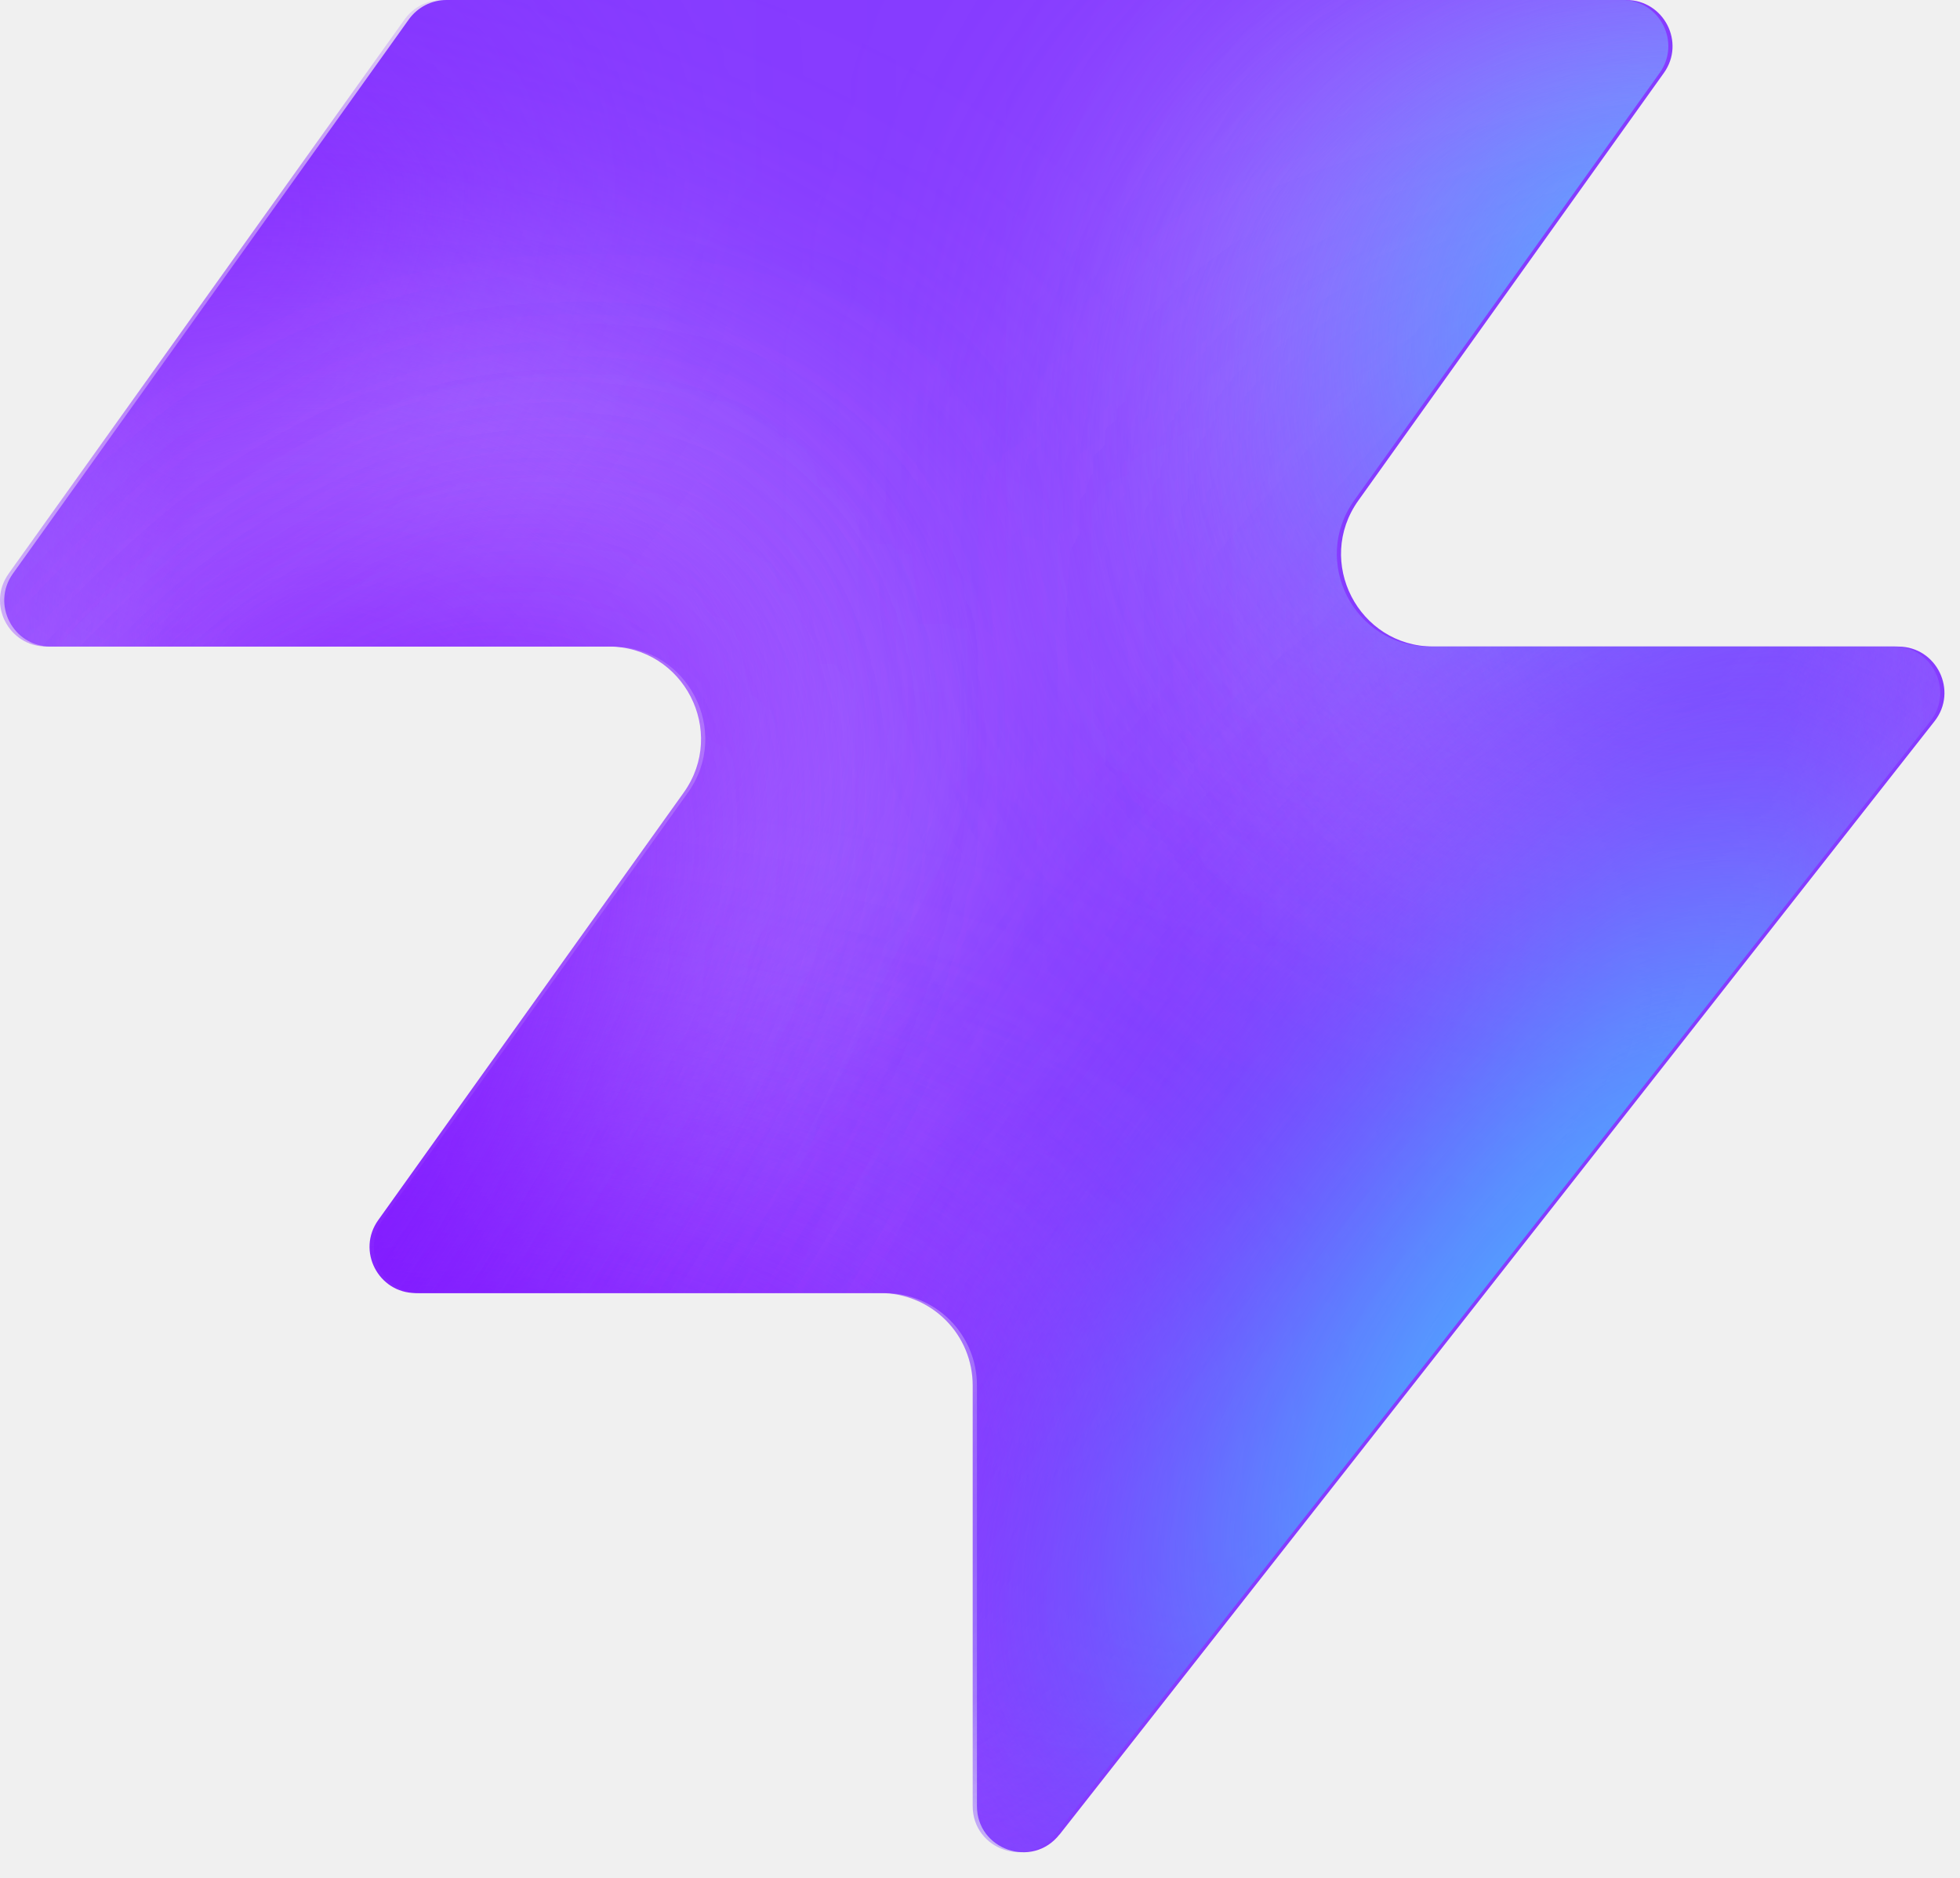
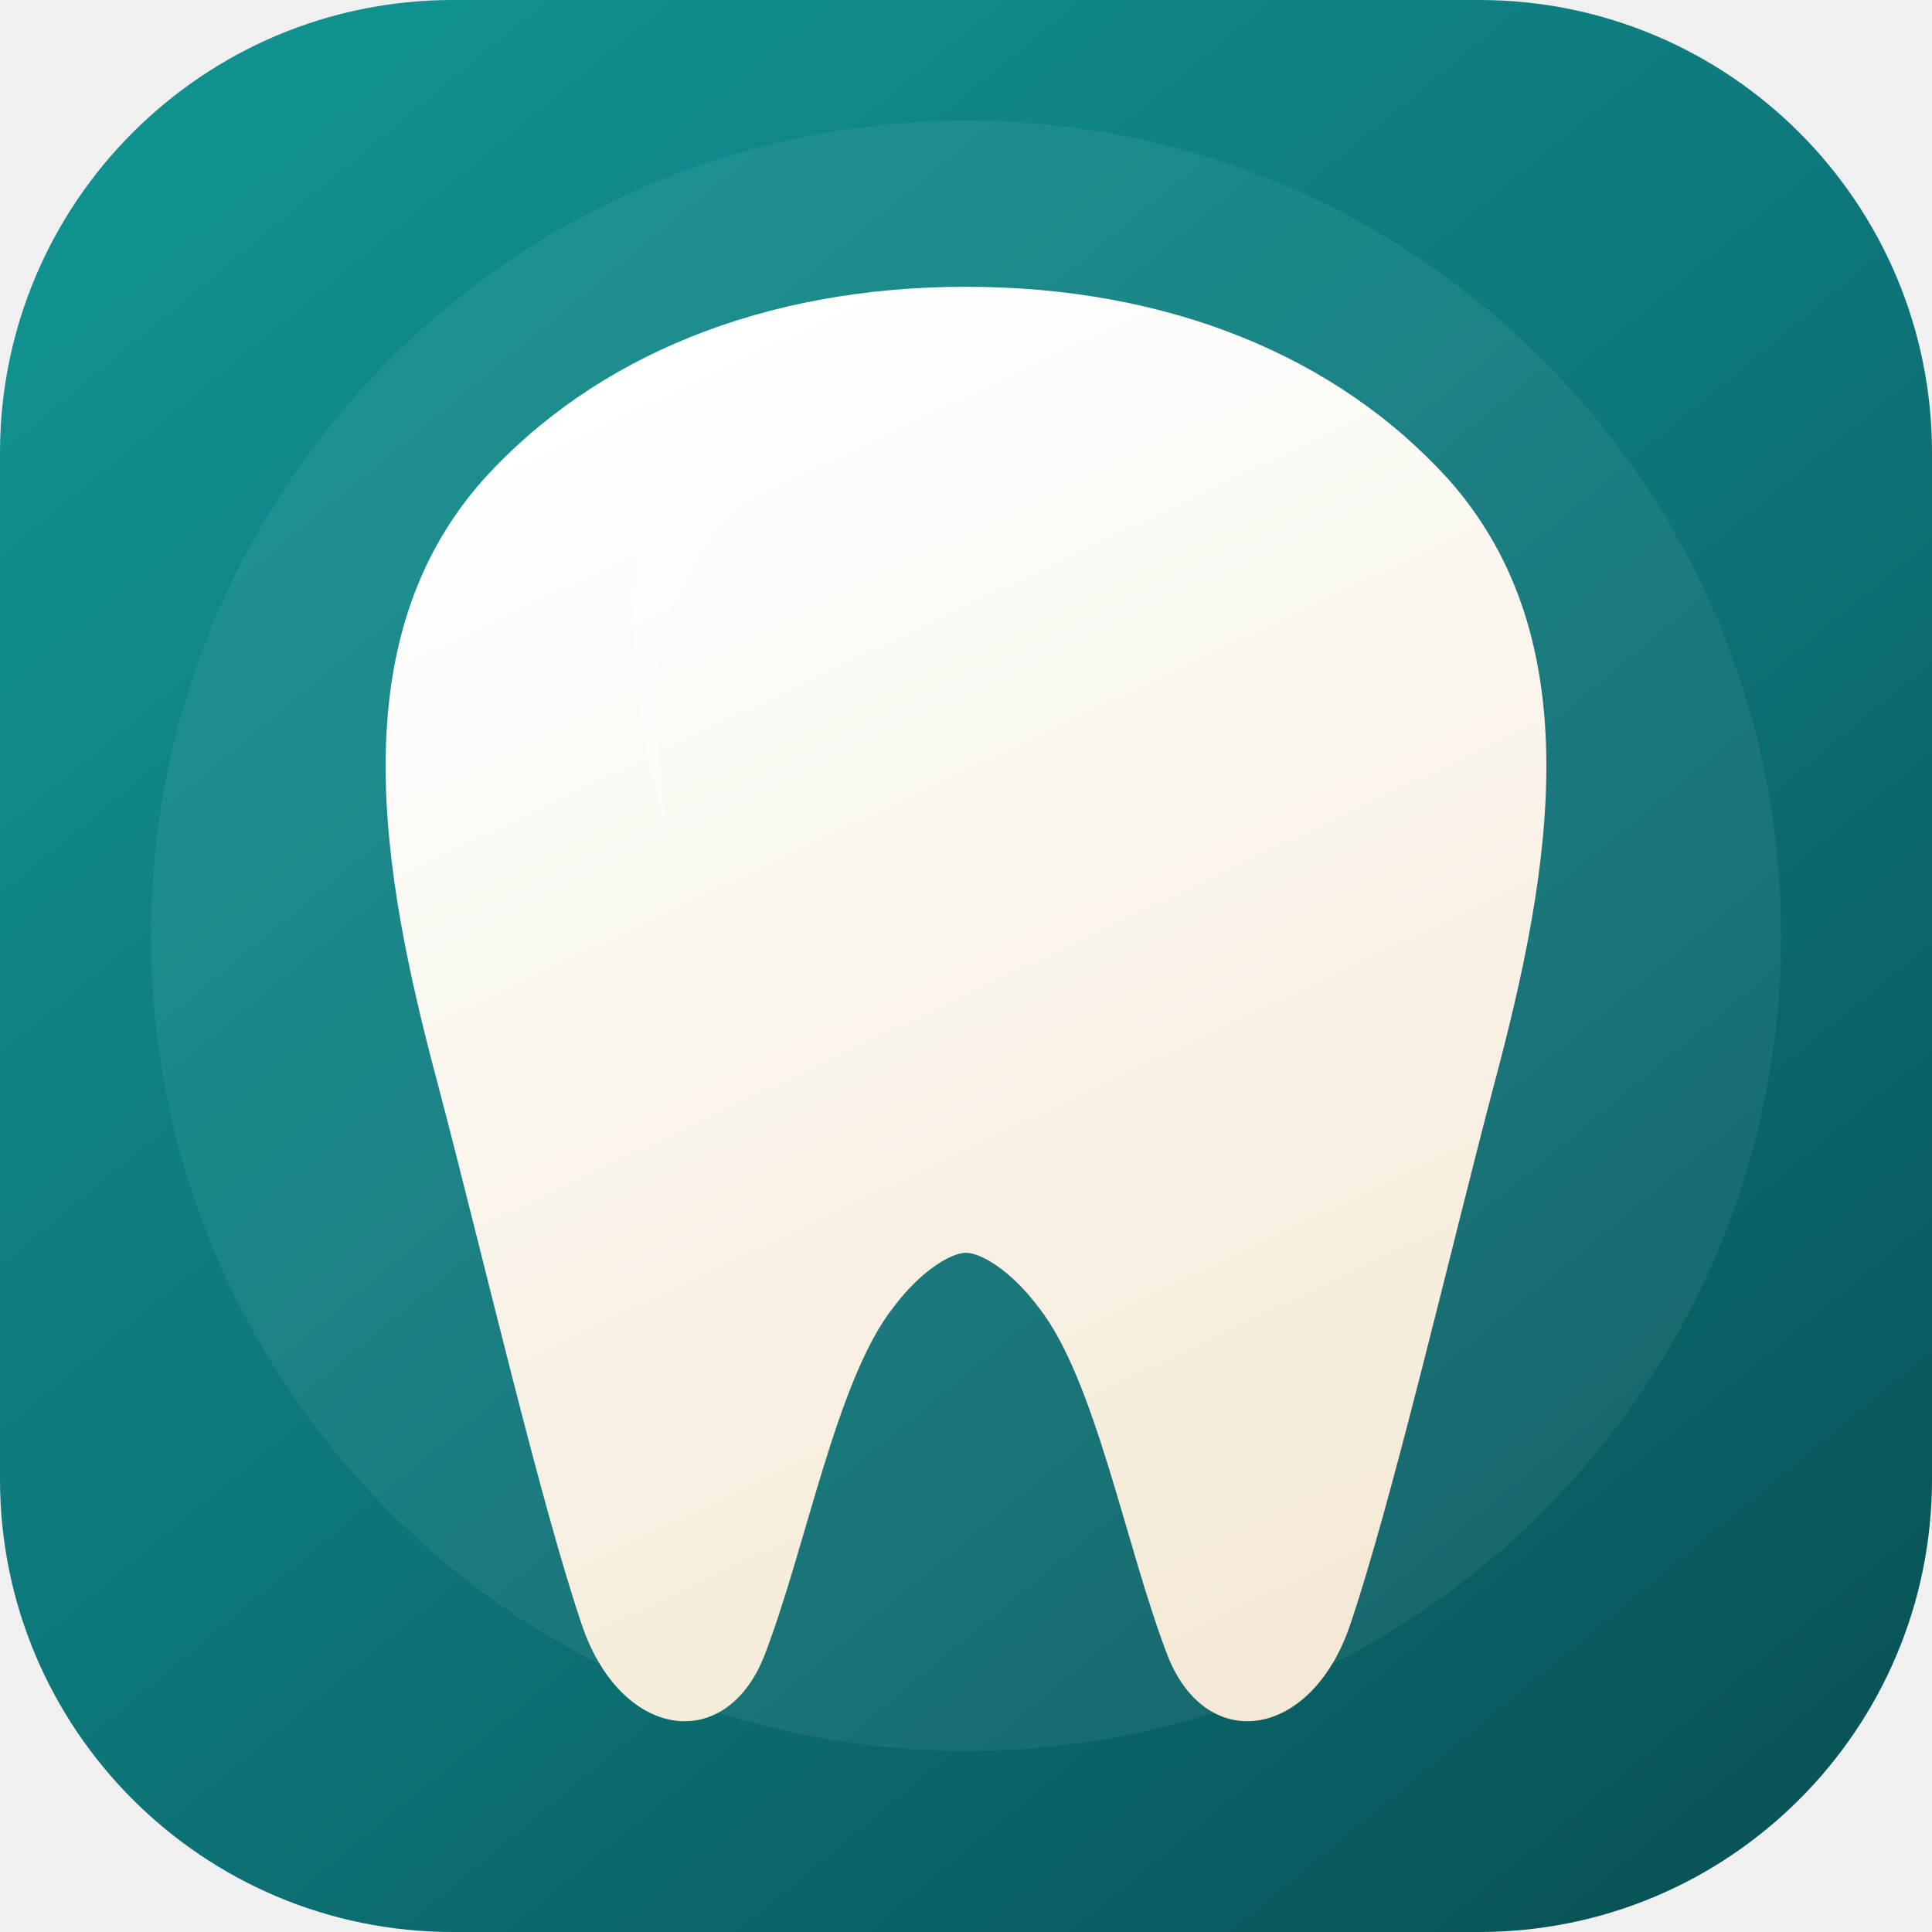
- <svg xmlns="http://www.w3.org/2000/svg" width="48" height="46" fill="none" viewBox="0 0 48 46">
-   <path fill="#863bff" d="M25.946 44.938c-.664.845-2.021.375-2.021-.698V33.937a2.26 2.26 0 0 0-2.262-2.262H10.287c-.92 0-1.456-1.04-.92-1.788l7.48-10.471c1.07-1.497 0-3.578-1.842-3.578H1.237c-.92 0-1.456-1.04-.92-1.788L10.013.474c.214-.297.556-.474.92-.474h28.894c.92 0 1.456 1.04.92 1.788l-7.48 10.471c-1.07 1.498 0 3.579 1.842 3.579h11.377c.943 0 1.473 1.088.89 1.83L25.947 44.94z" style="fill:#863bff;fill:color(display-p3 .525 .23 1);fill-opacity:1" />
-   <mask id="a" width="48" height="46" x="0" y="0" maskUnits="userSpaceOnUse" style="mask-type:alpha">
-     <path fill="#000" d="M25.842 44.938c-.664.844-2.021.375-2.021-.698V33.937a2.26 2.26 0 0 0-2.262-2.262H10.183c-.92 0-1.456-1.04-.92-1.788l7.48-10.471c1.07-1.498 0-3.579-1.842-3.579H1.133c-.92 0-1.456-1.04-.92-1.787L9.91.473c.214-.297.556-.474.92-.474h28.894c.92 0 1.456 1.04.92 1.788l-7.48 10.471c-1.07 1.498 0 3.578 1.842 3.578h11.377c.943 0 1.473 1.088.89 1.832L25.843 44.94z" style="fill:#000;fill-opacity:1" />
-   </mask>
-   <g mask="url(#a)">
-     <g filter="url(#b)">
-       <ellipse cx="5.508" cy="14.704" fill="#ede6ff" rx="5.508" ry="14.704" style="fill:#ede6ff;fill:color(display-p3 .927 .903 1);fill-opacity:1" transform="matrix(.00324 1 1 -.00324 -4.47 31.516)" />
-     </g>
-     <g filter="url(#c)">
-       <ellipse cx="10.399" cy="29.851" fill="#ede6ff" rx="10.399" ry="29.851" style="fill:#ede6ff;fill:color(display-p3 .927 .903 1);fill-opacity:1" transform="matrix(.00324 1 1 -.00324 -39.328 7.883)" />
-     </g>
-     <g filter="url(#d)">
-       <ellipse cx="5.508" cy="30.487" fill="#7e14ff" rx="5.508" ry="30.487" style="fill:#7e14ff;fill:color(display-p3 .492 .077 1);fill-opacity:1" transform="rotate(89.814 -25.913 -14.639)scale(1 -1)" />
-     </g>
-     <g filter="url(#e)">
-       <ellipse cx="5.508" cy="30.599" fill="#7e14ff" rx="5.508" ry="30.599" style="fill:#7e14ff;fill:color(display-p3 .492 .077 1);fill-opacity:1" transform="rotate(89.814 -32.644 -3.334)scale(1 -1)" />
-     </g>
-     <g filter="url(#f)">
-       <ellipse cx="5.508" cy="30.599" fill="#7e14ff" rx="5.508" ry="30.599" style="fill:#7e14ff;fill:color(display-p3 .492 .077 1);fill-opacity:1" transform="matrix(.00324 1 1 -.00324 -34.34 30.47)" />
-     </g>
-     <g filter="url(#g)">
-       <ellipse cx="14.072" cy="22.078" fill="#ede6ff" rx="14.072" ry="22.078" style="fill:#ede6ff;fill:color(display-p3 .927 .903 1);fill-opacity:1" transform="rotate(93.35 24.506 48.493)scale(-1 1)" />
-     </g>
-     <g filter="url(#h)">
-       <ellipse cx="3.47" cy="21.501" fill="#7e14ff" rx="3.47" ry="21.501" style="fill:#7e14ff;fill:color(display-p3 .492 .077 1);fill-opacity:1" transform="rotate(89.009 28.708 47.59)scale(-1 1)" />
-     </g>
-     <g filter="url(#i)">
-       <ellipse cx="3.47" cy="21.501" fill="#7e14ff" rx="3.47" ry="21.501" style="fill:#7e14ff;fill:color(display-p3 .492 .077 1);fill-opacity:1" transform="rotate(89.009 28.708 47.59)scale(-1 1)" />
-     </g>
-     <g filter="url(#j)">
-       <ellipse cx=".387" cy="8.972" fill="#7e14ff" rx="4.407" ry="29.108" style="fill:#7e14ff;fill:color(display-p3 .492 .077 1);fill-opacity:1" transform="rotate(39.51 .387 8.972)" />
-     </g>
-     <g filter="url(#k)">
-       <ellipse cx="47.523" cy="-6.092" fill="#7e14ff" rx="4.407" ry="29.108" style="fill:#7e14ff;fill:color(display-p3 .492 .077 1);fill-opacity:1" transform="rotate(37.892 47.523 -6.092)" />
-     </g>
-     <g filter="url(#l)">
-       <ellipse cx="41.412" cy="6.333" fill="#47bfff" rx="5.971" ry="9.665" style="fill:#47bfff;fill:color(display-p3 .28 .748 1);fill-opacity:1" transform="rotate(37.892 41.412 6.333)" />
-     </g>
-     <g filter="url(#m)">
-       <ellipse cx="-1.879" cy="38.332" fill="#7e14ff" rx="4.407" ry="29.108" style="fill:#7e14ff;fill:color(display-p3 .492 .077 1);fill-opacity:1" transform="rotate(37.892 -1.88 38.332)" />
-     </g>
-     <g filter="url(#n)">
-       <ellipse cx="-1.879" cy="38.332" fill="#7e14ff" rx="4.407" ry="29.108" style="fill:#7e14ff;fill:color(display-p3 .492 .077 1);fill-opacity:1" transform="rotate(37.892 -1.88 38.332)" />
-     </g>
-     <g filter="url(#o)">
-       <ellipse cx="35.651" cy="29.907" fill="#7e14ff" rx="4.407" ry="29.108" style="fill:#7e14ff;fill:color(display-p3 .492 .077 1);fill-opacity:1" transform="rotate(37.892 35.651 29.907)" />
-     </g>
-     <g filter="url(#p)">
-       <ellipse cx="38.418" cy="32.4" fill="#47bfff" rx="5.971" ry="15.297" style="fill:#47bfff;fill:color(display-p3 .28 .748 1);fill-opacity:1" transform="rotate(37.892 38.418 32.4)" />
-     </g>
-   </g>
+ <svg xmlns="http://www.w3.org/2000/svg" width="64" height="64" viewBox="0 0 64 64" role="img" aria-label="Tooth">
  <defs>
-     <filter id="b" width="60.045" height="41.654" x="-19.77" y="16.149" color-interpolation-filters="sRGB" filterUnits="userSpaceOnUse">
-       <feFlood flood-opacity="0" result="BackgroundImageFix" />
-       <feBlend in="SourceGraphic" in2="BackgroundImageFix" result="shape" />
-       <feGaussianBlur result="effect1_foregroundBlur_2002_17158" stdDeviation="7.659" />
-     </filter>
-     <filter id="c" width="90.34" height="51.437" x="-54.613" y="-7.533" color-interpolation-filters="sRGB" filterUnits="userSpaceOnUse">
-       <feFlood flood-opacity="0" result="BackgroundImageFix" />
-       <feBlend in="SourceGraphic" in2="BackgroundImageFix" result="shape" />
-       <feGaussianBlur result="effect1_foregroundBlur_2002_17158" stdDeviation="7.659" />
-     </filter>
-     <filter id="d" width="79.355" height="29.4" x="-49.64" y="2.03" color-interpolation-filters="sRGB" filterUnits="userSpaceOnUse">
-       <feFlood flood-opacity="0" result="BackgroundImageFix" />
-       <feBlend in="SourceGraphic" in2="BackgroundImageFix" result="shape" />
-       <feGaussianBlur result="effect1_foregroundBlur_2002_17158" stdDeviation="4.596" />
-     </filter>
-     <filter id="e" width="79.579" height="29.4" x="-45.045" y="20.029" color-interpolation-filters="sRGB" filterUnits="userSpaceOnUse">
-       <feFlood flood-opacity="0" result="BackgroundImageFix" />
-       <feBlend in="SourceGraphic" in2="BackgroundImageFix" result="shape" />
-       <feGaussianBlur result="effect1_foregroundBlur_2002_17158" stdDeviation="4.596" />
-     </filter>
-     <filter id="f" width="79.579" height="29.4" x="-43.513" y="21.178" color-interpolation-filters="sRGB" filterUnits="userSpaceOnUse">
-       <feFlood flood-opacity="0" result="BackgroundImageFix" />
-       <feBlend in="SourceGraphic" in2="BackgroundImageFix" result="shape" />
-       <feGaussianBlur result="effect1_foregroundBlur_2002_17158" stdDeviation="4.596" />
-     </filter>
-     <filter id="g" width="74.749" height="58.852" x="15.756" y="-17.901" color-interpolation-filters="sRGB" filterUnits="userSpaceOnUse">
-       <feFlood flood-opacity="0" result="BackgroundImageFix" />
-       <feBlend in="SourceGraphic" in2="BackgroundImageFix" result="shape" />
-       <feGaussianBlur result="effect1_foregroundBlur_2002_17158" stdDeviation="7.659" />
-     </filter>
-     <filter id="h" width="61.377" height="25.362" x="23.548" y="2.284" color-interpolation-filters="sRGB" filterUnits="userSpaceOnUse">
-       <feFlood flood-opacity="0" result="BackgroundImageFix" />
-       <feBlend in="SourceGraphic" in2="BackgroundImageFix" result="shape" />
-       <feGaussianBlur result="effect1_foregroundBlur_2002_17158" stdDeviation="4.596" />
-     </filter>
-     <filter id="i" width="61.377" height="25.362" x="23.548" y="2.284" color-interpolation-filters="sRGB" filterUnits="userSpaceOnUse">
-       <feFlood flood-opacity="0" result="BackgroundImageFix" />
-       <feBlend in="SourceGraphic" in2="BackgroundImageFix" result="shape" />
-       <feGaussianBlur result="effect1_foregroundBlur_2002_17158" stdDeviation="4.596" />
-     </filter>
-     <filter id="j" width="56.045" height="63.649" x="-27.636" y="-22.853" color-interpolation-filters="sRGB" filterUnits="userSpaceOnUse">
-       <feFlood flood-opacity="0" result="BackgroundImageFix" />
-       <feBlend in="SourceGraphic" in2="BackgroundImageFix" result="shape" />
-       <feGaussianBlur result="effect1_foregroundBlur_2002_17158" stdDeviation="4.596" />
-     </filter>
-     <filter id="k" width="54.814" height="64.646" x="20.116" y="-38.415" color-interpolation-filters="sRGB" filterUnits="userSpaceOnUse">
-       <feFlood flood-opacity="0" result="BackgroundImageFix" />
-       <feBlend in="SourceGraphic" in2="BackgroundImageFix" result="shape" />
-       <feGaussianBlur result="effect1_foregroundBlur_2002_17158" stdDeviation="4.596" />
-     </filter>
-     <filter id="l" width="33.541" height="35.313" x="24.641" y="-11.323" color-interpolation-filters="sRGB" filterUnits="userSpaceOnUse">
-       <feFlood flood-opacity="0" result="BackgroundImageFix" />
-       <feBlend in="SourceGraphic" in2="BackgroundImageFix" result="shape" />
-       <feGaussianBlur result="effect1_foregroundBlur_2002_17158" stdDeviation="4.596" />
-     </filter>
-     <filter id="m" width="54.814" height="64.646" x="-29.286" y="6.009" color-interpolation-filters="sRGB" filterUnits="userSpaceOnUse">
-       <feFlood flood-opacity="0" result="BackgroundImageFix" />
-       <feBlend in="SourceGraphic" in2="BackgroundImageFix" result="shape" />
-       <feGaussianBlur result="effect1_foregroundBlur_2002_17158" stdDeviation="4.596" />
-     </filter>
-     <filter id="n" width="54.814" height="64.646" x="-29.286" y="6.009" color-interpolation-filters="sRGB" filterUnits="userSpaceOnUse">
-       <feFlood flood-opacity="0" result="BackgroundImageFix" />
-       <feBlend in="SourceGraphic" in2="BackgroundImageFix" result="shape" />
-       <feGaussianBlur result="effect1_foregroundBlur_2002_17158" stdDeviation="4.596" />
-     </filter>
-     <filter id="o" width="54.814" height="64.646" x="8.244" y="-2.416" color-interpolation-filters="sRGB" filterUnits="userSpaceOnUse">
-       <feFlood flood-opacity="0" result="BackgroundImageFix" />
-       <feBlend in="SourceGraphic" in2="BackgroundImageFix" result="shape" />
-       <feGaussianBlur result="effect1_foregroundBlur_2002_17158" stdDeviation="4.596" />
-     </filter>
-     <filter id="p" width="39.409" height="43.623" x="18.713" y="10.588" color-interpolation-filters="sRGB" filterUnits="userSpaceOnUse">
-       <feFlood flood-opacity="0" result="BackgroundImageFix" />
-       <feBlend in="SourceGraphic" in2="BackgroundImageFix" result="shape" />
-       <feGaussianBlur result="effect1_foregroundBlur_2002_17158" stdDeviation="4.596" />
-     </filter>
+     <linearGradient id="bg" x1="8" y1="4" x2="56" y2="62" gradientUnits="userSpaceOnUse">
+       <stop stop-color="#10918f" />
+       <stop offset="0.55" stop-color="#0d7377" />
+       <stop offset="1" stop-color="#085457" />
+     </linearGradient>
+     <linearGradient id="tooth" x1="22" y1="12" x2="42" y2="54" gradientUnits="userSpaceOnUse">
+       <stop stop-color="#ffffff" />
+       <stop offset="1" stop-color="#f4e9d6" />
+     </linearGradient>
  </defs>
+   <rect width="64" height="64" rx="15" fill="url(#bg)" />
+   <circle cx="32" cy="31" r="27" fill="#ffffff" opacity="0.06" />
+   <path fill="url(#tooth)" d="M32 9.5c6.7 0 12.3 2.3 16 6.4 4.7 5.3 3.4 12.9 1.5 20-1.5 5.7-3.4 13.9-4.8 18-1.3 3.7-4.7 4.2-6 1-1.4-3.6-2.4-9.2-4.3-11.6-.9-1.2-1.9-1.8-2.4-1.8s-1.5.6-2.4 1.8C27.7 45.7 26.7 51.3 25.3 54.9c-1.3 3.2-4.7 2.7-6-1-1.4-4.1-3.3-12.3-4.8-18-1.9-7.1-3.2-14.7 1.5-20 3.7-4.1 9.3-6.4 16-6.4Z" />
+   <path fill="#ffffff" opacity="0.32" d="M22.2 15.9c2.6-1.9 5.5-2.8 8.1-3.1-3.9 1.5-6.6 3.9-8 7.2-.8 1.9-.6 4.6-.2 7.6-1.3-4.3-1.7-9.2.1-11.7Z" />
</svg>
